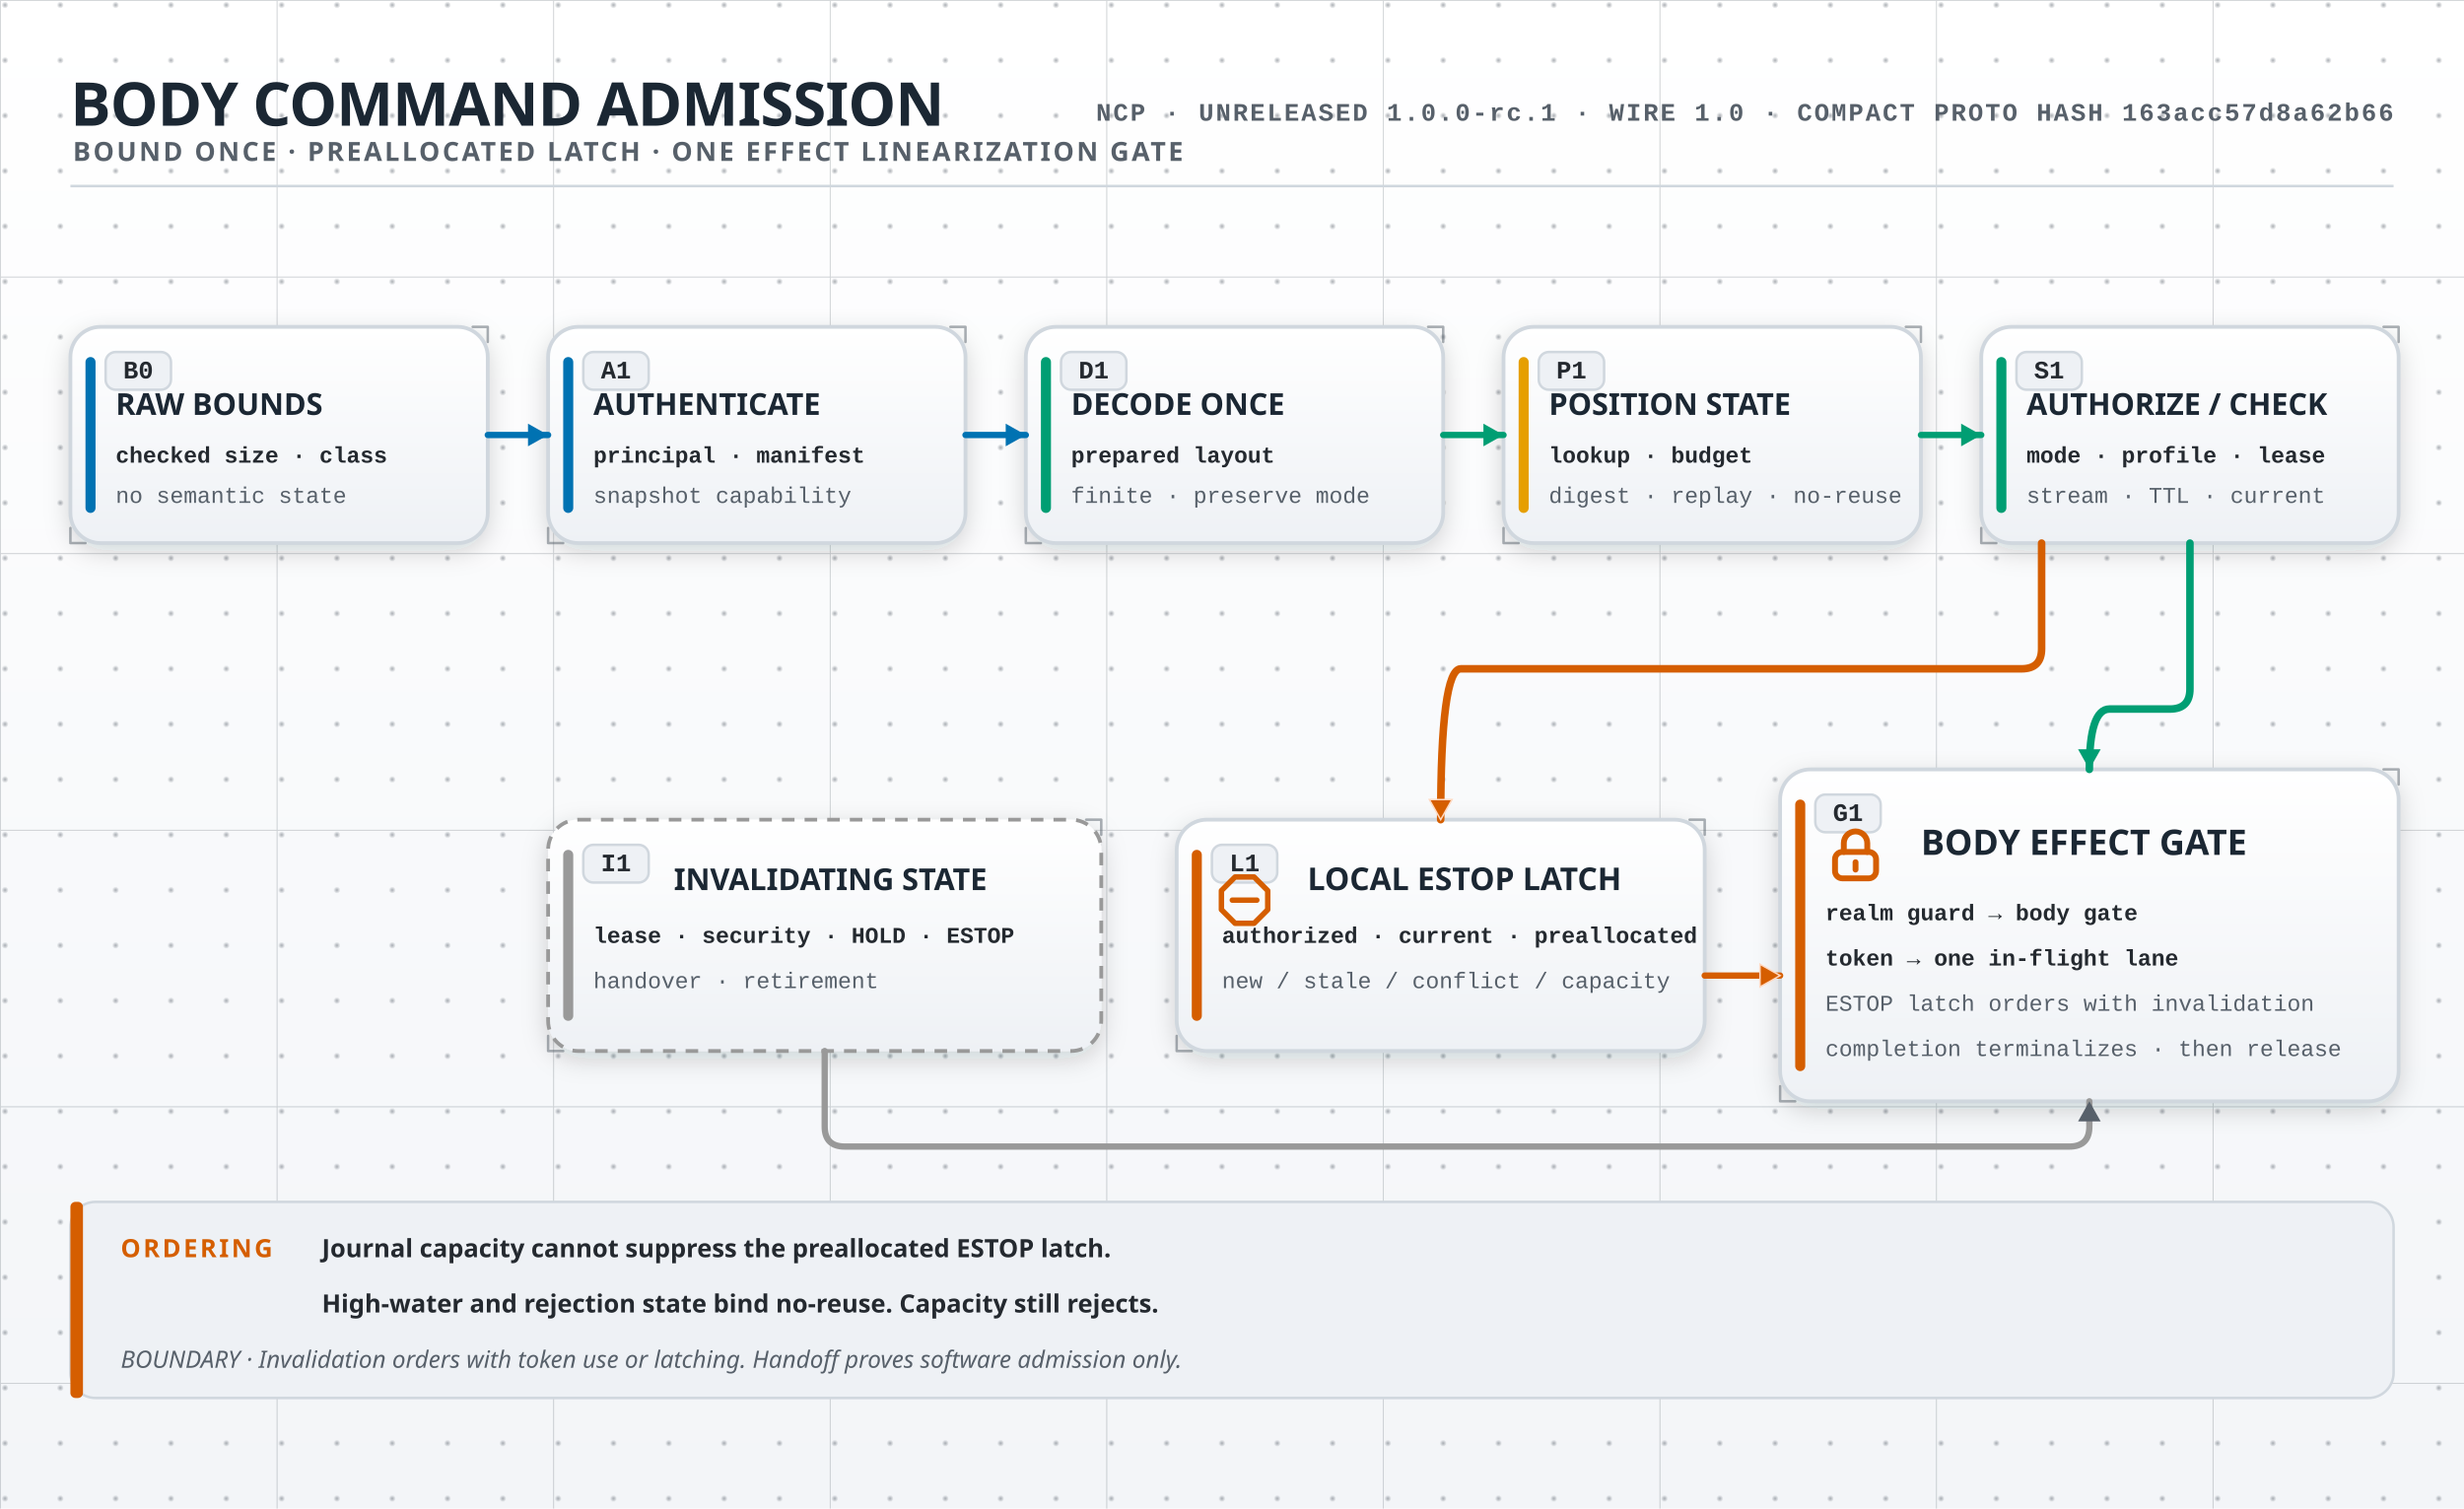
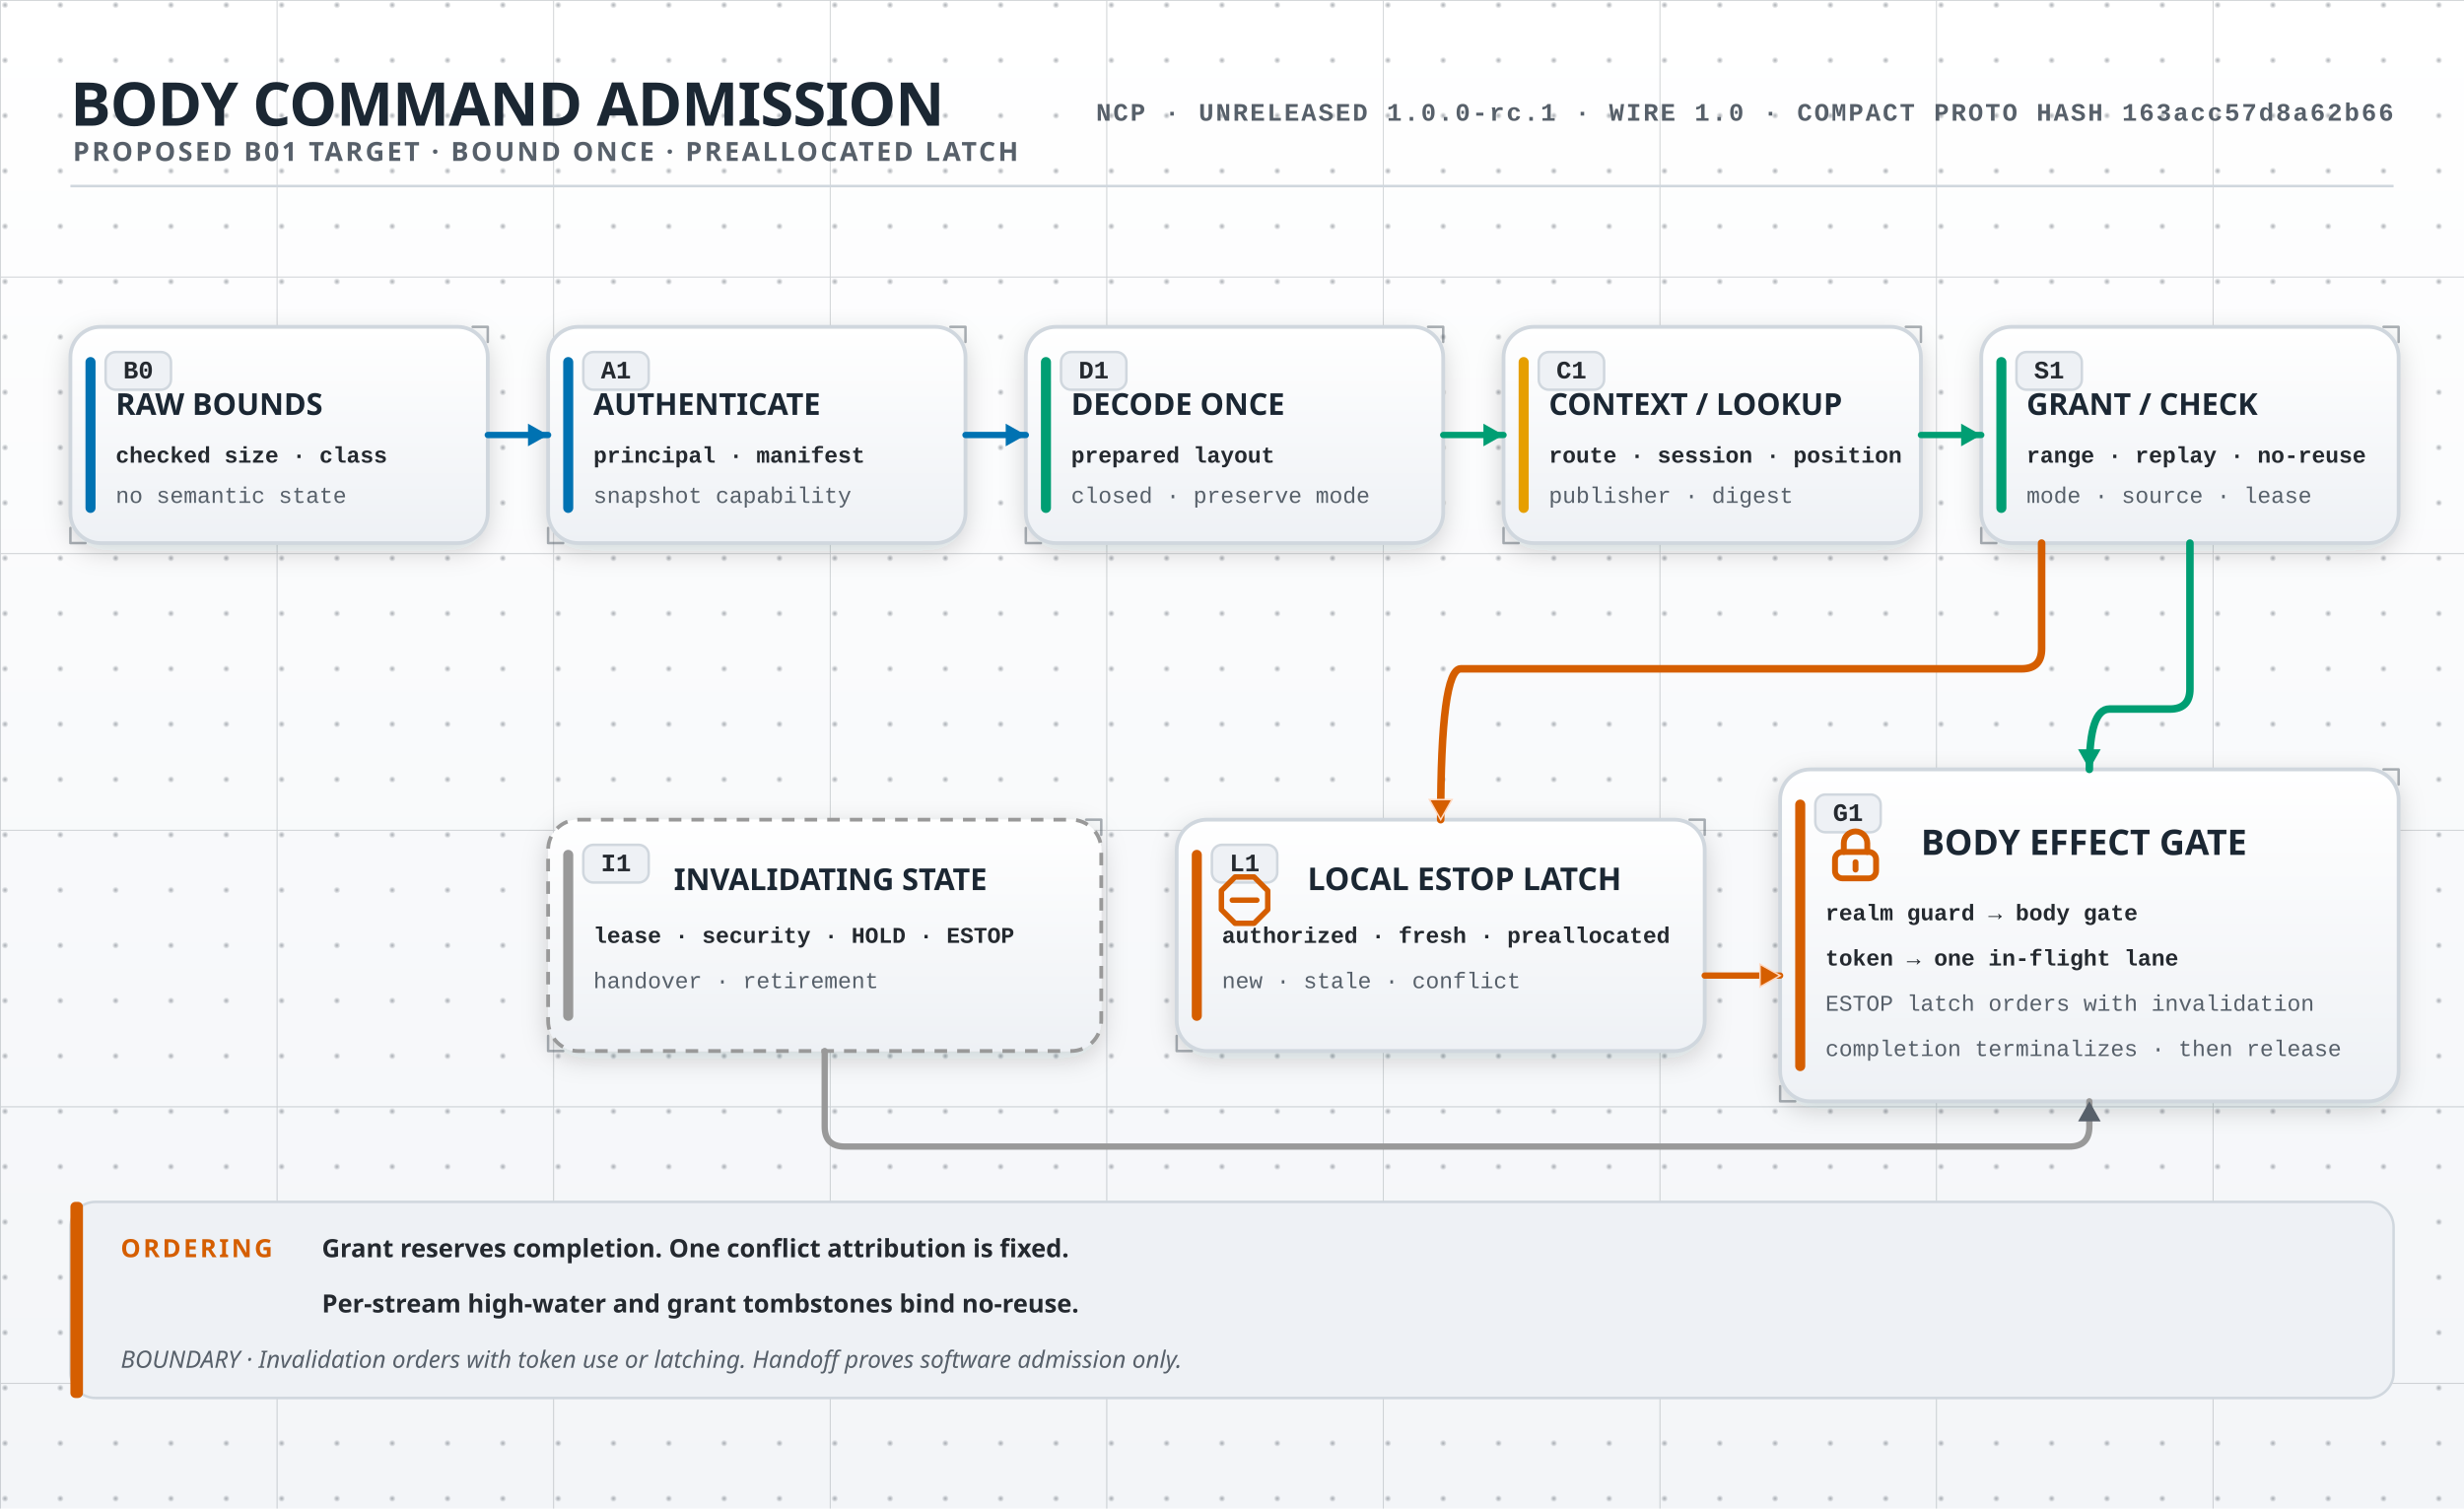
<svg xmlns="http://www.w3.org/2000/svg" width="980" height="600" viewBox="0 0 980 600" font-family="-apple-system, BlinkMacSystemFont, 'Segoe UI', 'Noto Sans', Helvetica, Arial, sans-serif" role="img" aria-labelledby="ncp-admission-title ncp-admission-desc">
  <defs>
    <linearGradient id="pageBg" x1="0" y1="0" x2="0" y2="1">
      <stop offset="0" stop-color="#ffffff" />
      <stop offset="1" stop-color="#f3f5f8" />
    </linearGradient>
    <linearGradient id="surface" x1="0" y1="0" x2="0" y2="1">
      <stop offset="0" stop-color="#ffffff" />
      <stop offset="1" stop-color="#eef1f5" />
    </linearGradient>
    <linearGradient id="busAction" x1="0" y1="0" x2="1" y2="0">
      <stop offset="0" stop-color="#D55E00" stop-opacity="1" />
      <stop offset="0.5" stop-color="#D55E00" stop-opacity="1" />
      <stop offset="1" stop-color="#b94f00" stop-opacity="1" />
    </linearGradient>
    <linearGradient id="contractHero" x1="0" y1="0" x2="1" y2="1">
      <stop offset="0" stop-color="#6D28D9" />
      <stop offset="1" stop-color="#5b21b6" />
    </linearGradient>
    <radialGradient id="gridDot" cx="0.5" cy="0.5" r="0.5">
      <stop offset="0" stop-color="#57606a" stop-opacity="0.5" />
      <stop offset="1" stop-color="#57606a" stop-opacity="0" />
    </radialGradient>
    <pattern id="grid" width="22" height="22" patternUnits="userSpaceOnUse">
      <circle cx="2" cy="2" r="1.4" fill="url(#gridDot)" />
    </pattern>
    <pattern id="gridMajor" width="110" height="110" patternUnits="userSpaceOnUse">
      <path d="M110 0H0V110" fill="none" stroke="#57606a" stroke-width="0.75" stroke-opacity="0.26" />
    </pattern>
    <filter id="soft" x="-40%" y="-40%" width="180%" height="180%" color-interpolation-filters="sRGB">
      <feDropShadow dx="0" dy="3" stdDeviation="5" flood-color="#1b2733" flood-opacity="0.18" />
    </filter>
    <filter id="halo" x="-60%" y="-60%" width="220%" height="220%" color-interpolation-filters="sRGB">
      <feGaussianBlur stdDeviation="3" />
    </filter>
    <filter id="glow" x="-90%" y="-90%" width="280%" height="280%" color-interpolation-filters="sRGB">
      <feGaussianBlur in="SourceAlpha" stdDeviation="3.4" result="b" />
      <feFlood flood-color="#D55E00" flood-opacity="0.4" />
      <feComposite in2="b" operator="in" result="g" />
      <feMerge>
        <feMergeNode in="g" />
        <feMergeNode in="SourceGraphic" />
      </feMerge>
    </filter>
    <marker id="arrowAction" markerUnits="userSpaceOnUse" markerWidth="12" markerHeight="12" refX="9" refY="5.5" orient="auto">
      <path d="M1,1 L9,5.5 L1,10 Z" fill="#D55E00" />
    </marker>
    <marker id="arrowControl" markerUnits="userSpaceOnUse" markerWidth="12" markerHeight="12" refX="9" refY="5.5" orient="auto">
      <path d="M1,1 L9,5.5 L1,10 Z" fill="#0072B2" />
    </marker>
    <marker id="replyControl" markerUnits="userSpaceOnUse" markerWidth="12" markerHeight="12" refX="9" refY="5.5" orient="auto">
      <path d="M2,1.5 L9,5.5 L2,9.5" fill="none" stroke="#0072B2" stroke-width="1.7" stroke-linecap="round" stroke-linejoin="round" />
    </marker>
    <marker id="arrowPercep" markerUnits="userSpaceOnUse" markerWidth="12" markerHeight="12" refX="9" refY="5.5" orient="auto">
      <path d="M1,1 L9,5.5 L1,10 Z" fill="#56B4E9" />
    </marker>
    <marker id="tapObserve" markerUnits="userSpaceOnUse" markerWidth="10" markerHeight="10" refX="5" refY="5" orient="auto">
      <circle cx="5" cy="5" r="3.2" fill="none" stroke="#999999" stroke-width="1.5" />
    </marker>
    <marker id="arrowContract" markerUnits="userSpaceOnUse" markerWidth="12" markerHeight="12" refX="9" refY="5.5" orient="auto">
      <path d="M1,1 L9,5.5 L1,10 Z" fill="#6D28D9" />
    </marker>
    <marker id="submoduleArrow" markerUnits="userSpaceOnUse" markerWidth="12" markerHeight="12" refX="9" refY="5.5" orient="auto">
      <path d="M2,1.5 L9,5.5 L2,9.5" fill="none" stroke="#999999" stroke-width="1.7" stroke-linecap="round" stroke-linejoin="round" />
    </marker>
    <marker id="arrowActive" markerUnits="userSpaceOnUse" markerWidth="12" markerHeight="12" refX="9" refY="5.5" orient="auto">
      <path d="M1,1 L9,5.5 L1,10 Z" fill="#009E73" />
    </marker>
    <marker id="arrowEstop" markerUnits="userSpaceOnUse" markerWidth="12" markerHeight="12" refX="9" refY="5.5" orient="auto">
      <path d="M1,1 L9,5.5 L1,10 Z" fill="#D55E00" stroke="#ffd9c2" stroke-width="0.6" />
    </marker>
    <marker id="arrowHold" markerUnits="userSpaceOnUse" markerWidth="12" markerHeight="12" refX="9" refY="5.5" orient="auto">
      <path d="M1,1 L9,5.5 L1,10 Z" fill="#E69F00" />
    </marker>
    <marker id="arrowMut" markerUnits="userSpaceOnUse" markerWidth="12" markerHeight="12" refX="9" refY="5.5" orient="auto">
      <path d="M1,1 L9,5.5 L1,10 Z" fill="#57606a" />
    </marker>
    <marker id="arrowConfig" markerUnits="userSpaceOnUse" markerWidth="12" markerHeight="12" refX="9" refY="5.5" orient="auto">
      <path d="M1,1 L9,5.5 L1,10 Z" fill="#CC79A7" />
    </marker>
    <filter id="glowContract" x="-90%" y="-90%" width="280%" height="280%" color-interpolation-filters="sRGB">
      <feGaussianBlur in="SourceAlpha" stdDeviation="3.4" result="b" />
      <feFlood flood-color="#6D28D9" flood-opacity="0.4" />
      <feComposite in2="b" operator="in" result="g" />
      <feMerge>
        <feMergeNode in="g" />
        <feMergeNode in="SourceGraphic" />
      </feMerge>
    </filter>
    <filter id="glowActive" x="-90%" y="-90%" width="280%" height="280%" color-interpolation-filters="sRGB">
      <feGaussianBlur in="SourceAlpha" stdDeviation="3.4" result="b" />
      <feFlood flood-color="#009E73" flood-opacity="0.4" />
      <feComposite in2="b" operator="in" result="g" />
      <feMerge>
        <feMergeNode in="g" />
        <feMergeNode in="SourceGraphic" />
      </feMerge>
    </filter>
  </defs>
  <rect x="0" y="0" width="980" height="600" rx="0" fill="url(#pageBg)" />
  <rect x="0" y="0" width="980" height="600" rx="0" fill="url(#gridMajor)" />
  <rect x="0" y="0" width="980" height="600" rx="0" fill="url(#grid)" />
  <text x="28" y="50" font-family="-apple-system, BlinkMacSystemFont, 'Segoe UI', 'Noto Sans', Helvetica, Arial, sans-serif" font-size="24" font-weight="800" font-style="normal" fill="#1b2733" text-anchor="start" letter-spacing="-0.3" text-rendering="geometricPrecision">BODY COMMAND ADMISSION</text>
-   <text x="29" y="64" font-family="-apple-system, BlinkMacSystemFont, 'Segoe UI', 'Noto Sans', Helvetica, Arial, sans-serif" font-size="10.5" font-weight="600" font-style="normal" fill="#57606a" text-anchor="start" letter-spacing="1.0" text-rendering="geometricPrecision">BOUND ONCE · PREALLOCATED LATCH · ONE EFFECT LINEARIZATION GATE</text>
+   <text x="29" y="64" font-family="-apple-system, BlinkMacSystemFont, 'Segoe UI', 'Noto Sans', Helvetica, Arial, sans-serif" font-size="10.5" font-weight="600" font-style="normal" fill="#57606a" text-anchor="start" letter-spacing="1.0" text-rendering="geometricPrecision">PROPOSED B01 TARGET · BOUND ONCE · PREALLOCATED LATCH</text>
  <line x1="28" y1="74" x2="952" y2="74" stroke="#d0d7de" stroke-width="1" stroke-linecap="butt" />
  <text x="952" y="48" font-family="ui-monospace, SFMono-Regular, 'SF Mono', Menlo, Consolas, 'Liberation Mono', monospace" font-size="10" font-weight="600" font-style="normal" fill="#57606a" text-anchor="end" letter-spacing="0.8" text-rendering="geometricPrecision">NCP · UNRELEASED 1.0.0-rc.1 · WIRE 1.0 · COMPACT PROTO HASH 163acc57d8a62b66</text>
  <rect x="28" y="130" width="166" height="86" rx="12" fill="url(#surface)" filter="url(#soft)" />
  <rect x="28" y="130" width="166" height="86" rx="12" fill="none" stroke="#d0d7de" stroke-width="1.5" />
  <rect x="34" y="142" width="4" height="62" rx="2" fill="#0072B2" />
  <path d="M188,130 L194,130 L194,136" fill="none" stroke="#57606a" stroke-width="1" stroke-linecap="round" stroke-linejoin="round" stroke-opacity="0.5" />
  <path d="M28,210 L28,216 L34,216" fill="none" stroke="#57606a" stroke-width="1" stroke-linecap="round" stroke-linejoin="round" stroke-opacity="0.5" />
  <rect x="42" y="140" width="26" height="15" rx="4" fill="#eef1f5" stroke="#d0d7de" stroke-width="1" />
  <text x="55" y="150.5" font-family="ui-monospace, SFMono-Regular, 'SF Mono', Menlo, Consolas, 'Liberation Mono', monospace" font-size="10" font-weight="700" font-style="normal" fill="#24292f" text-anchor="middle" text-rendering="geometricPrecision">B0</text>
  <text x="46" y="165" font-family="-apple-system, BlinkMacSystemFont, 'Segoe UI', 'Noto Sans', Helvetica, Arial, sans-serif" font-size="12" font-weight="700" font-style="normal" fill="#1b2733" text-anchor="start" text-rendering="geometricPrecision">RAW BOUNDS</text>
  <text x="46" y="184" font-family="ui-monospace, SFMono-Regular, 'SF Mono', Menlo, Consolas, 'Liberation Mono', monospace" font-size="9" font-weight="600" font-style="normal" fill="#24292f" text-anchor="start" text-rendering="geometricPrecision">checked size · class</text>
  <text x="46" y="200" font-family="ui-monospace, SFMono-Regular, 'SF Mono', Menlo, Consolas, 'Liberation Mono', monospace" font-size="9" font-weight="500" font-style="normal" fill="#57606a" text-anchor="start" text-rendering="geometricPrecision">no semantic state</text>
  <rect x="218" y="130" width="166" height="86" rx="12" fill="url(#surface)" filter="url(#soft)" />
  <rect x="218" y="130" width="166" height="86" rx="12" fill="none" stroke="#d0d7de" stroke-width="1.5" />
  <rect x="224" y="142" width="4" height="62" rx="2" fill="#0072B2" />
  <path d="M378,130 L384,130 L384,136" fill="none" stroke="#57606a" stroke-width="1" stroke-linecap="round" stroke-linejoin="round" stroke-opacity="0.5" />
  <path d="M218,210 L218,216 L224,216" fill="none" stroke="#57606a" stroke-width="1" stroke-linecap="round" stroke-linejoin="round" stroke-opacity="0.5" />
  <rect x="232" y="140" width="26" height="15" rx="4" fill="#eef1f5" stroke="#d0d7de" stroke-width="1" />
  <text x="245" y="150.5" font-family="ui-monospace, SFMono-Regular, 'SF Mono', Menlo, Consolas, 'Liberation Mono', monospace" font-size="10" font-weight="700" font-style="normal" fill="#24292f" text-anchor="middle" text-rendering="geometricPrecision">A1</text>
  <text x="236" y="165" font-family="-apple-system, BlinkMacSystemFont, 'Segoe UI', 'Noto Sans', Helvetica, Arial, sans-serif" font-size="12" font-weight="700" font-style="normal" fill="#1b2733" text-anchor="start" text-rendering="geometricPrecision">AUTHENTICATE</text>
  <text x="236" y="184" font-family="ui-monospace, SFMono-Regular, 'SF Mono', Menlo, Consolas, 'Liberation Mono', monospace" font-size="9" font-weight="600" font-style="normal" fill="#24292f" text-anchor="start" text-rendering="geometricPrecision">principal · manifest</text>
  <text x="236" y="200" font-family="ui-monospace, SFMono-Regular, 'SF Mono', Menlo, Consolas, 'Liberation Mono', monospace" font-size="9" font-weight="500" font-style="normal" fill="#57606a" text-anchor="start" text-rendering="geometricPrecision">snapshot capability</text>
  <rect x="408" y="130" width="166" height="86" rx="12" fill="url(#surface)" filter="url(#soft)" />
  <rect x="408" y="130" width="166" height="86" rx="12" fill="none" stroke="#d0d7de" stroke-width="1.5" />
  <rect x="414" y="142" width="4" height="62" rx="2" fill="#009E73" />
  <path d="M568,130 L574,130 L574,136" fill="none" stroke="#57606a" stroke-width="1" stroke-linecap="round" stroke-linejoin="round" stroke-opacity="0.5" />
  <path d="M408,210 L408,216 L414,216" fill="none" stroke="#57606a" stroke-width="1" stroke-linecap="round" stroke-linejoin="round" stroke-opacity="0.5" />
  <rect x="422" y="140" width="26" height="15" rx="4" fill="#eef1f5" stroke="#d0d7de" stroke-width="1" />
  <text x="435" y="150.5" font-family="ui-monospace, SFMono-Regular, 'SF Mono', Menlo, Consolas, 'Liberation Mono', monospace" font-size="10" font-weight="700" font-style="normal" fill="#24292f" text-anchor="middle" text-rendering="geometricPrecision">D1</text>
  <text x="426" y="165" font-family="-apple-system, BlinkMacSystemFont, 'Segoe UI', 'Noto Sans', Helvetica, Arial, sans-serif" font-size="12" font-weight="700" font-style="normal" fill="#1b2733" text-anchor="start" text-rendering="geometricPrecision">DECODE ONCE</text>
  <text x="426" y="184" font-family="ui-monospace, SFMono-Regular, 'SF Mono', Menlo, Consolas, 'Liberation Mono', monospace" font-size="9" font-weight="600" font-style="normal" fill="#24292f" text-anchor="start" text-rendering="geometricPrecision">prepared layout</text>
-   <text x="426" y="200" font-family="ui-monospace, SFMono-Regular, 'SF Mono', Menlo, Consolas, 'Liberation Mono', monospace" font-size="9" font-weight="500" font-style="normal" fill="#57606a" text-anchor="start" text-rendering="geometricPrecision">finite · preserve mode</text>
+   <text x="426" y="200" font-family="ui-monospace, SFMono-Regular, 'SF Mono', Menlo, Consolas, 'Liberation Mono', monospace" font-size="9" font-weight="500" font-style="normal" fill="#57606a" text-anchor="start" text-rendering="geometricPrecision">closed · preserve mode</text>
  <rect x="598" y="130" width="166" height="86" rx="12" fill="url(#surface)" filter="url(#soft)" />
  <rect x="598" y="130" width="166" height="86" rx="12" fill="none" stroke="#d0d7de" stroke-width="1.5" />
  <rect x="604" y="142" width="4" height="62" rx="2" fill="#E69F00" />
  <path d="M758,130 L764,130 L764,136" fill="none" stroke="#57606a" stroke-width="1" stroke-linecap="round" stroke-linejoin="round" stroke-opacity="0.5" />
  <path d="M598,210 L598,216 L604,216" fill="none" stroke="#57606a" stroke-width="1" stroke-linecap="round" stroke-linejoin="round" stroke-opacity="0.5" />
  <rect x="612" y="140" width="26" height="15" rx="4" fill="#eef1f5" stroke="#d0d7de" stroke-width="1" />
-   <text x="625" y="150.5" font-family="ui-monospace, SFMono-Regular, 'SF Mono', Menlo, Consolas, 'Liberation Mono', monospace" font-size="10" font-weight="700" font-style="normal" fill="#24292f" text-anchor="middle" text-rendering="geometricPrecision">P1</text>
-   <text x="616" y="165" font-family="-apple-system, BlinkMacSystemFont, 'Segoe UI', 'Noto Sans', Helvetica, Arial, sans-serif" font-size="12" font-weight="700" font-style="normal" fill="#1b2733" text-anchor="start" text-rendering="geometricPrecision">POSITION STATE</text>
-   <text x="616" y="184" font-family="ui-monospace, SFMono-Regular, 'SF Mono', Menlo, Consolas, 'Liberation Mono', monospace" font-size="9" font-weight="600" font-style="normal" fill="#24292f" text-anchor="start" text-rendering="geometricPrecision">lookup · budget</text>
-   <text x="616" y="200" font-family="ui-monospace, SFMono-Regular, 'SF Mono', Menlo, Consolas, 'Liberation Mono', monospace" font-size="9" font-weight="500" font-style="normal" fill="#57606a" text-anchor="start" text-rendering="geometricPrecision">digest · replay · no-reuse</text>
+   <text x="625" y="150.5" font-family="ui-monospace, SFMono-Regular, 'SF Mono', Menlo, Consolas, 'Liberation Mono', monospace" font-size="10" font-weight="700" font-style="normal" fill="#24292f" text-anchor="middle" text-rendering="geometricPrecision">C1</text>
+   <text x="616" y="165" font-family="-apple-system, BlinkMacSystemFont, 'Segoe UI', 'Noto Sans', Helvetica, Arial, sans-serif" font-size="12" font-weight="700" font-style="normal" fill="#1b2733" text-anchor="start" text-rendering="geometricPrecision">CONTEXT / LOOKUP</text>
+   <text x="616" y="184" font-family="ui-monospace, SFMono-Regular, 'SF Mono', Menlo, Consolas, 'Liberation Mono', monospace" font-size="9" font-weight="600" font-style="normal" fill="#24292f" text-anchor="start" text-rendering="geometricPrecision">route · session · position</text>
+   <text x="616" y="200" font-family="ui-monospace, SFMono-Regular, 'SF Mono', Menlo, Consolas, 'Liberation Mono', monospace" font-size="9" font-weight="500" font-style="normal" fill="#57606a" text-anchor="start" text-rendering="geometricPrecision">publisher · digest</text>
  <rect x="788" y="130" width="166" height="86" rx="12" fill="url(#surface)" filter="url(#soft)" />
  <rect x="788" y="130" width="166" height="86" rx="12" fill="none" stroke="#d0d7de" stroke-width="1.5" />
  <rect x="794" y="142" width="4" height="62" rx="2" fill="#009E73" />
  <path d="M948,130 L954,130 L954,136" fill="none" stroke="#57606a" stroke-width="1" stroke-linecap="round" stroke-linejoin="round" stroke-opacity="0.5" />
  <path d="M788,210 L788,216 L794,216" fill="none" stroke="#57606a" stroke-width="1" stroke-linecap="round" stroke-linejoin="round" stroke-opacity="0.5" />
  <rect x="802" y="140" width="26" height="15" rx="4" fill="#eef1f5" stroke="#d0d7de" stroke-width="1" />
  <text x="815" y="150.5" font-family="ui-monospace, SFMono-Regular, 'SF Mono', Menlo, Consolas, 'Liberation Mono', monospace" font-size="10" font-weight="700" font-style="normal" fill="#24292f" text-anchor="middle" text-rendering="geometricPrecision">S1</text>
-   <text x="806" y="165" font-family="-apple-system, BlinkMacSystemFont, 'Segoe UI', 'Noto Sans', Helvetica, Arial, sans-serif" font-size="12" font-weight="700" font-style="normal" fill="#1b2733" text-anchor="start" text-rendering="geometricPrecision">AUTHORIZE / CHECK</text>
-   <text x="806" y="184" font-family="ui-monospace, SFMono-Regular, 'SF Mono', Menlo, Consolas, 'Liberation Mono', monospace" font-size="9" font-weight="600" font-style="normal" fill="#24292f" text-anchor="start" text-rendering="geometricPrecision">mode · profile · lease</text>
-   <text x="806" y="200" font-family="ui-monospace, SFMono-Regular, 'SF Mono', Menlo, Consolas, 'Liberation Mono', monospace" font-size="9" font-weight="500" font-style="normal" fill="#57606a" text-anchor="start" text-rendering="geometricPrecision">stream · TTL · current</text>
+   <text x="806" y="165" font-family="-apple-system, BlinkMacSystemFont, 'Segoe UI', 'Noto Sans', Helvetica, Arial, sans-serif" font-size="12" font-weight="700" font-style="normal" fill="#1b2733" text-anchor="start" text-rendering="geometricPrecision">GRANT / CHECK</text>
+   <text x="806" y="184" font-family="ui-monospace, SFMono-Regular, 'SF Mono', Menlo, Consolas, 'Liberation Mono', monospace" font-size="9" font-weight="600" font-style="normal" fill="#24292f" text-anchor="start" text-rendering="geometricPrecision">range · replay · no-reuse</text>
+   <text x="806" y="200" font-family="ui-monospace, SFMono-Regular, 'SF Mono', Menlo, Consolas, 'Liberation Mono', monospace" font-size="9" font-weight="500" font-style="normal" fill="#57606a" text-anchor="start" text-rendering="geometricPrecision">mode · source · lease</text>
  <line x1="194" y1="173" x2="218" y2="173" stroke="#0072B2" stroke-width="2.5" stroke-linecap="round" marker-end="url(#arrowControl)" />
  <line x1="384" y1="173" x2="408" y2="173" stroke="#0072B2" stroke-width="2.5" stroke-linecap="round" marker-end="url(#arrowControl)" />
  <line x1="574" y1="173" x2="598" y2="173" stroke="#009E73" stroke-width="2.5" stroke-linecap="round" marker-end="url(#arrowActive)" />
  <line x1="764" y1="173" x2="788" y2="173" stroke="#009E73" stroke-width="2.5" stroke-linecap="round" marker-end="url(#arrowActive)" />
  <rect x="218" y="326" width="220" height="92" rx="12" fill="url(#surface)" filter="url(#soft)" />
  <rect x="218" y="326" width="220" height="92" rx="12" fill="none" stroke="#999999" stroke-width="1.5" stroke-dasharray="5 4" fill-opacity="0.7" />
  <rect x="224" y="338" width="4" height="68" rx="2" fill="#999999" />
  <path d="M432,326 L438,326 L438,332" fill="none" stroke="#57606a" stroke-width="1" stroke-linecap="round" stroke-linejoin="round" stroke-opacity="0.5" />
  <path d="M218,412 L218,418 L224,418" fill="none" stroke="#57606a" stroke-width="1" stroke-linecap="round" stroke-linejoin="round" stroke-opacity="0.5" />
  <rect x="232" y="336" width="26" height="15" rx="4" fill="#eef1f5" stroke="#d0d7de" stroke-width="1" />
  <text x="245" y="346.5" font-family="ui-monospace, SFMono-Regular, 'SF Mono', Menlo, Consolas, 'Liberation Mono', monospace" font-size="10" font-weight="700" font-style="normal" fill="#24292f" text-anchor="middle" text-rendering="geometricPrecision">I1</text>
  <text x="268" y="354" font-family="-apple-system, BlinkMacSystemFont, 'Segoe UI', 'Noto Sans', Helvetica, Arial, sans-serif" font-size="12" font-weight="700" font-style="normal" fill="#1b2733" text-anchor="start" text-rendering="geometricPrecision">INVALIDATING STATE</text>
  <text x="236" y="375" font-family="ui-monospace, SFMono-Regular, 'SF Mono', Menlo, Consolas, 'Liberation Mono', monospace" font-size="9" font-weight="600" font-style="normal" fill="#24292f" text-anchor="start" text-rendering="geometricPrecision">lease · security · HOLD · ESTOP</text>
  <text x="236" y="393" font-family="ui-monospace, SFMono-Regular, 'SF Mono', Menlo, Consolas, 'Liberation Mono', monospace" font-size="9" font-weight="500" font-style="normal" fill="#57606a" text-anchor="start" text-rendering="geometricPrecision">handover · retirement</text>
  <rect x="468" y="326" width="210" height="92" rx="12" fill="url(#surface)" filter="url(#soft)" />
  <rect x="468" y="326" width="210" height="92" rx="12" fill="none" stroke="#d0d7de" stroke-width="1.5" />
  <rect x="474" y="338" width="4" height="68" rx="2" fill="#D55E00" />
  <path d="M672,326 L678,326 L678,332" fill="none" stroke="#57606a" stroke-width="1" stroke-linecap="round" stroke-linejoin="round" stroke-opacity="0.5" />
  <path d="M468,412 L468,418 L474,418" fill="none" stroke="#57606a" stroke-width="1" stroke-linecap="round" stroke-linejoin="round" stroke-opacity="0.5" />
  <rect x="482" y="336" width="26" height="15" rx="4" fill="#eef1f5" stroke="#d0d7de" stroke-width="1" />
  <text x="495" y="346.5" font-family="ui-monospace, SFMono-Regular, 'SF Mono', Menlo, Consolas, 'Liberation Mono', monospace" font-size="10" font-weight="700" font-style="normal" fill="#24292f" text-anchor="middle" text-rendering="geometricPrecision">L1</text>
  <g transform="translate(482,345) scale(1.0833)" fill="none" stroke="#D55E00" stroke-width="2" stroke-linecap="round" stroke-linejoin="round">
    <path d="M8.5 3.5 H15.5 L20.5 8.5 V15.5 L15.5 20.5 H8.5 L3.5 15.5 V8.5 Z" />
    <path d="M7.5 12 H16.5" />
  </g>
  <text x="520" y="354" font-family="-apple-system, BlinkMacSystemFont, 'Segoe UI', 'Noto Sans', Helvetica, Arial, sans-serif" font-size="12.5" font-weight="800" font-style="normal" fill="#1b2733" text-anchor="start" text-rendering="geometricPrecision">LOCAL ESTOP LATCH</text>
-   <text x="486" y="375" font-family="ui-monospace, SFMono-Regular, 'SF Mono', Menlo, Consolas, 'Liberation Mono', monospace" font-size="9" font-weight="600" font-style="normal" fill="#24292f" text-anchor="start" text-rendering="geometricPrecision">authorized · current · preallocated</text>
-   <text x="486" y="393" font-family="ui-monospace, SFMono-Regular, 'SF Mono', Menlo, Consolas, 'Liberation Mono', monospace" font-size="9" font-weight="500" font-style="normal" fill="#57606a" text-anchor="start" text-rendering="geometricPrecision">new / stale / conflict / capacity</text>
+   <text x="486" y="375" font-family="ui-monospace, SFMono-Regular, 'SF Mono', Menlo, Consolas, 'Liberation Mono', monospace" font-size="9" font-weight="600" font-style="normal" fill="#24292f" text-anchor="start" text-rendering="geometricPrecision">authorized · fresh · preallocated</text>
+   <text x="486" y="393" font-family="ui-monospace, SFMono-Regular, 'SF Mono', Menlo, Consolas, 'Liberation Mono', monospace" font-size="9" font-weight="500" font-style="normal" fill="#57606a" text-anchor="start" text-rendering="geometricPrecision">new · stale · conflict</text>
  <path d="M812,216 L812,258 Q812,266 804,266 L581,266 Q573,266 573,326" fill="none" stroke="#D55E00" stroke-width="3" stroke-linecap="round" stroke-linejoin="round" marker-end="url(#arrowEstop)" />
  <rect x="708" y="306" width="246" height="132" rx="12" fill="url(#surface)" filter="url(#soft)" />
  <rect x="708" y="306" width="246" height="132" rx="12" fill="none" stroke="#d0d7de" stroke-width="1.5" />
  <rect x="714" y="318" width="4" height="108" rx="2" fill="#D55E00" />
  <path d="M948,306 L954,306 L954,312" fill="none" stroke="#57606a" stroke-width="1" stroke-linecap="round" stroke-linejoin="round" stroke-opacity="0.5" />
  <path d="M708,432 L708,438 L714,438" fill="none" stroke="#57606a" stroke-width="1" stroke-linecap="round" stroke-linejoin="round" stroke-opacity="0.5" />
  <rect x="722" y="316" width="26" height="15" rx="4" fill="#eef1f5" stroke="#d0d7de" stroke-width="1" />
  <text x="735" y="326.5" font-family="ui-monospace, SFMono-Regular, 'SF Mono', Menlo, Consolas, 'Liberation Mono', monospace" font-size="10" font-weight="700" font-style="normal" fill="#24292f" text-anchor="middle" text-rendering="geometricPrecision">G1</text>
  <g transform="translate(724,326) scale(1.1667)" fill="none" stroke="#D55E00" stroke-width="2" stroke-linecap="round" stroke-linejoin="round">
    <rect x="5" y="11" width="14" height="9" rx="2.5" />
    <path d="M8 11V8a4 4 0 0 1 8 0v3" />
    <path d="M12 14.5v2.5" />
  </g>
  <text x="764" y="340" font-family="-apple-system, BlinkMacSystemFont, 'Segoe UI', 'Noto Sans', Helvetica, Arial, sans-serif" font-size="14" font-weight="800" font-style="normal" fill="#1b2733" text-anchor="start" text-rendering="geometricPrecision">BODY EFFECT GATE</text>
  <text x="726" y="366" font-family="ui-monospace, SFMono-Regular, 'SF Mono', Menlo, Consolas, 'Liberation Mono', monospace" font-size="9" font-weight="600" font-style="normal" fill="#24292f" text-anchor="start" text-rendering="geometricPrecision">realm guard → body gate</text>
  <text x="726" y="384" font-family="ui-monospace, SFMono-Regular, 'SF Mono', Menlo, Consolas, 'Liberation Mono', monospace" font-size="9" font-weight="600" font-style="normal" fill="#24292f" text-anchor="start" text-rendering="geometricPrecision">token → one in-flight lane</text>
  <text x="726" y="402" font-family="ui-monospace, SFMono-Regular, 'SF Mono', Menlo, Consolas, 'Liberation Mono', monospace" font-size="9" font-weight="500" font-style="normal" fill="#57606a" text-anchor="start" text-rendering="geometricPrecision">ESTOP latch orders with invalidation</text>
  <text x="726" y="420" font-family="ui-monospace, SFMono-Regular, 'SF Mono', Menlo, Consolas, 'Liberation Mono', monospace" font-size="9" font-weight="500" font-style="normal" fill="#57606a" text-anchor="start" text-rendering="geometricPrecision">completion terminalizes · then release</text>
  <path d="M871,216 L871,274 Q871,282 863,282 L839,282 Q831,282 831,306" fill="none" stroke="#009E73" stroke-width="3" stroke-linecap="round" stroke-linejoin="round" marker-end="url(#arrowActive)" />
  <path d="M328,418 L328,448 Q328,456 336,456 L823,456 Q831,456 831,448 L831,438" fill="none" stroke="#999999" stroke-width="2.5" stroke-linecap="round" stroke-linejoin="round" marker-end="url(#arrowMut)" />
  <line x1="678" y1="388" x2="708" y2="388" stroke="#D55E00" stroke-width="2.5" stroke-linecap="round" marker-end="url(#arrowEstop)" />
  <rect x="28" y="478" width="924" height="78" rx="10" fill="#eef1f5" stroke="#d0d7de" stroke-width="1" />
  <rect x="28" y="478" width="5" height="78" rx="2" fill="#D55E00" />
  <text x="48" y="500" font-family="-apple-system, BlinkMacSystemFont, 'Segoe UI', 'Noto Sans', Helvetica, Arial, sans-serif" font-size="10" font-weight="800" font-style="normal" fill="#D55E00" text-anchor="start" letter-spacing="1.0" text-rendering="geometricPrecision">ORDERING</text>
-   <text x="128" y="500" font-family="-apple-system, BlinkMacSystemFont, 'Segoe UI', 'Noto Sans', Helvetica, Arial, sans-serif" font-size="10" font-weight="600" font-style="normal" fill="#24292f" text-anchor="start" text-rendering="geometricPrecision">Journal capacity cannot suppress the preallocated ESTOP latch.</text>
-   <text x="128" y="522" font-family="-apple-system, BlinkMacSystemFont, 'Segoe UI', 'Noto Sans', Helvetica, Arial, sans-serif" font-size="10" font-weight="600" font-style="normal" fill="#24292f" text-anchor="start" text-rendering="geometricPrecision">High-water and rejection state bind no-reuse. Capacity still rejects.</text>
+   <text x="128" y="500" font-family="-apple-system, BlinkMacSystemFont, 'Segoe UI', 'Noto Sans', Helvetica, Arial, sans-serif" font-size="10" font-weight="600" font-style="normal" fill="#24292f" text-anchor="start" text-rendering="geometricPrecision">Grant reserves completion. One conflict attribution is fixed.</text>
+   <text x="128" y="522" font-family="-apple-system, BlinkMacSystemFont, 'Segoe UI', 'Noto Sans', Helvetica, Arial, sans-serif" font-size="10" font-weight="600" font-style="normal" fill="#24292f" text-anchor="start" text-rendering="geometricPrecision">Per-stream high-water and grant tombstones bind no-reuse.</text>
  <text x="48" y="544" font-family="-apple-system, BlinkMacSystemFont, 'Segoe UI', 'Noto Sans', Helvetica, Arial, sans-serif" font-size="9.5" font-weight="500" font-style="italic" fill="#57606a" text-anchor="start" text-rendering="geometricPrecision">BOUNDARY · Invalidation orders with token use or latching. Handoff proves software admission only.</text>
</svg>
